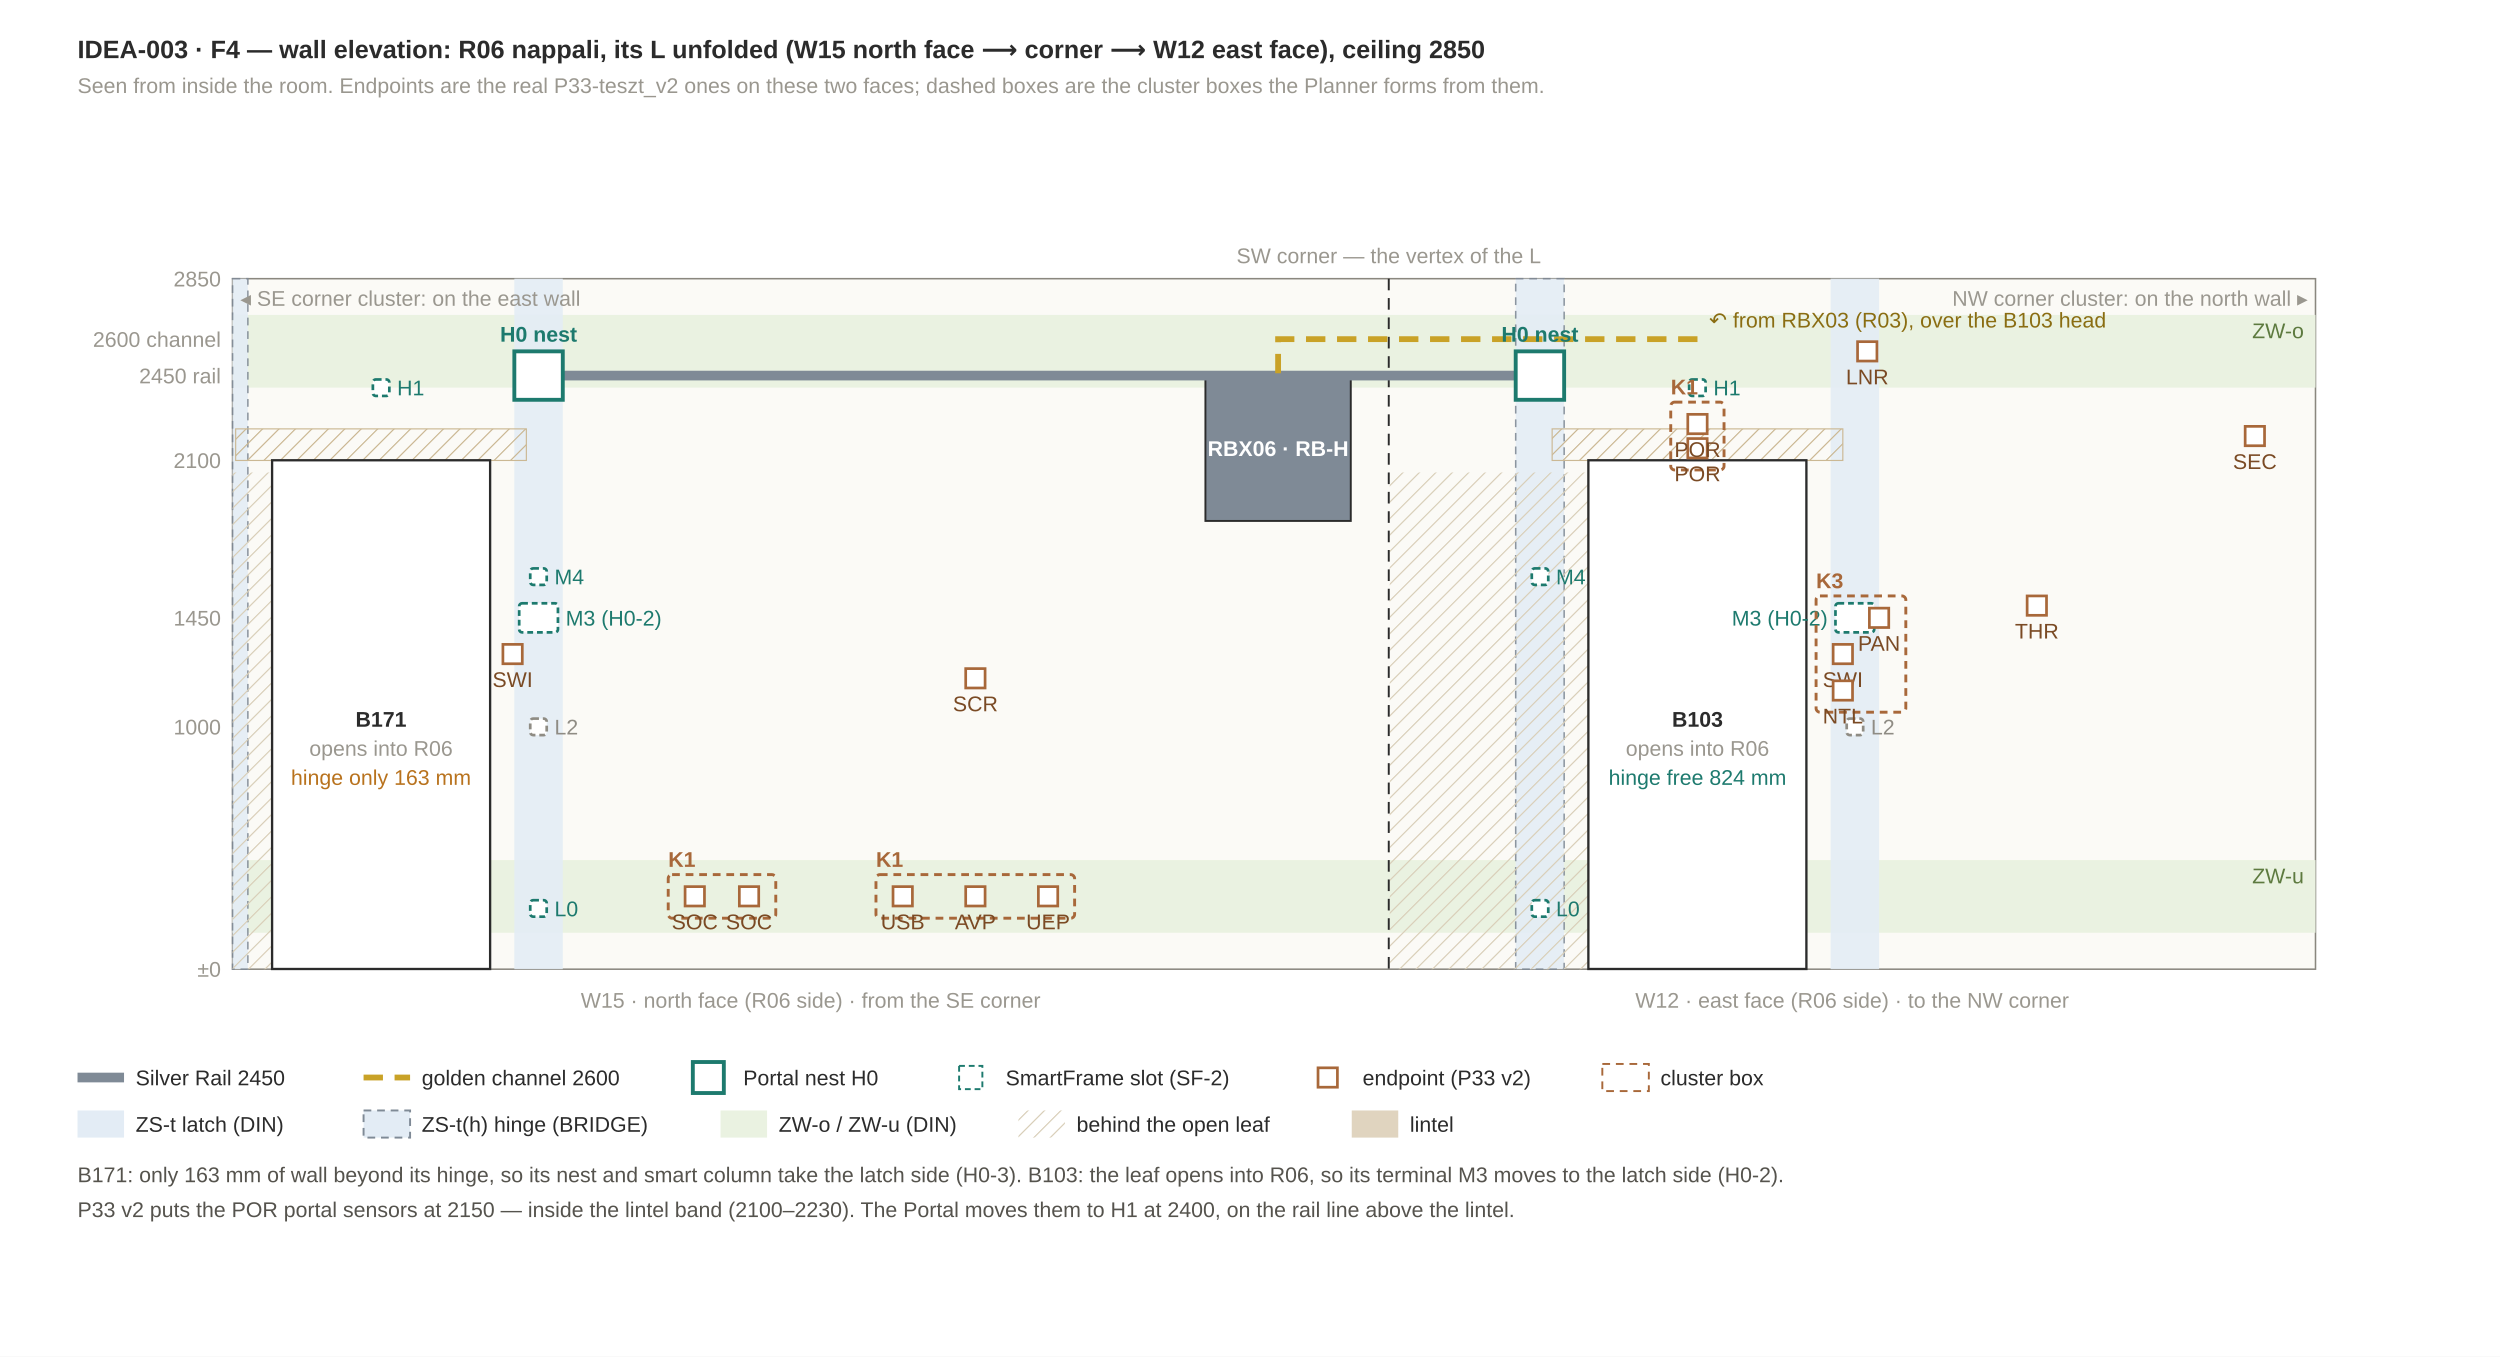
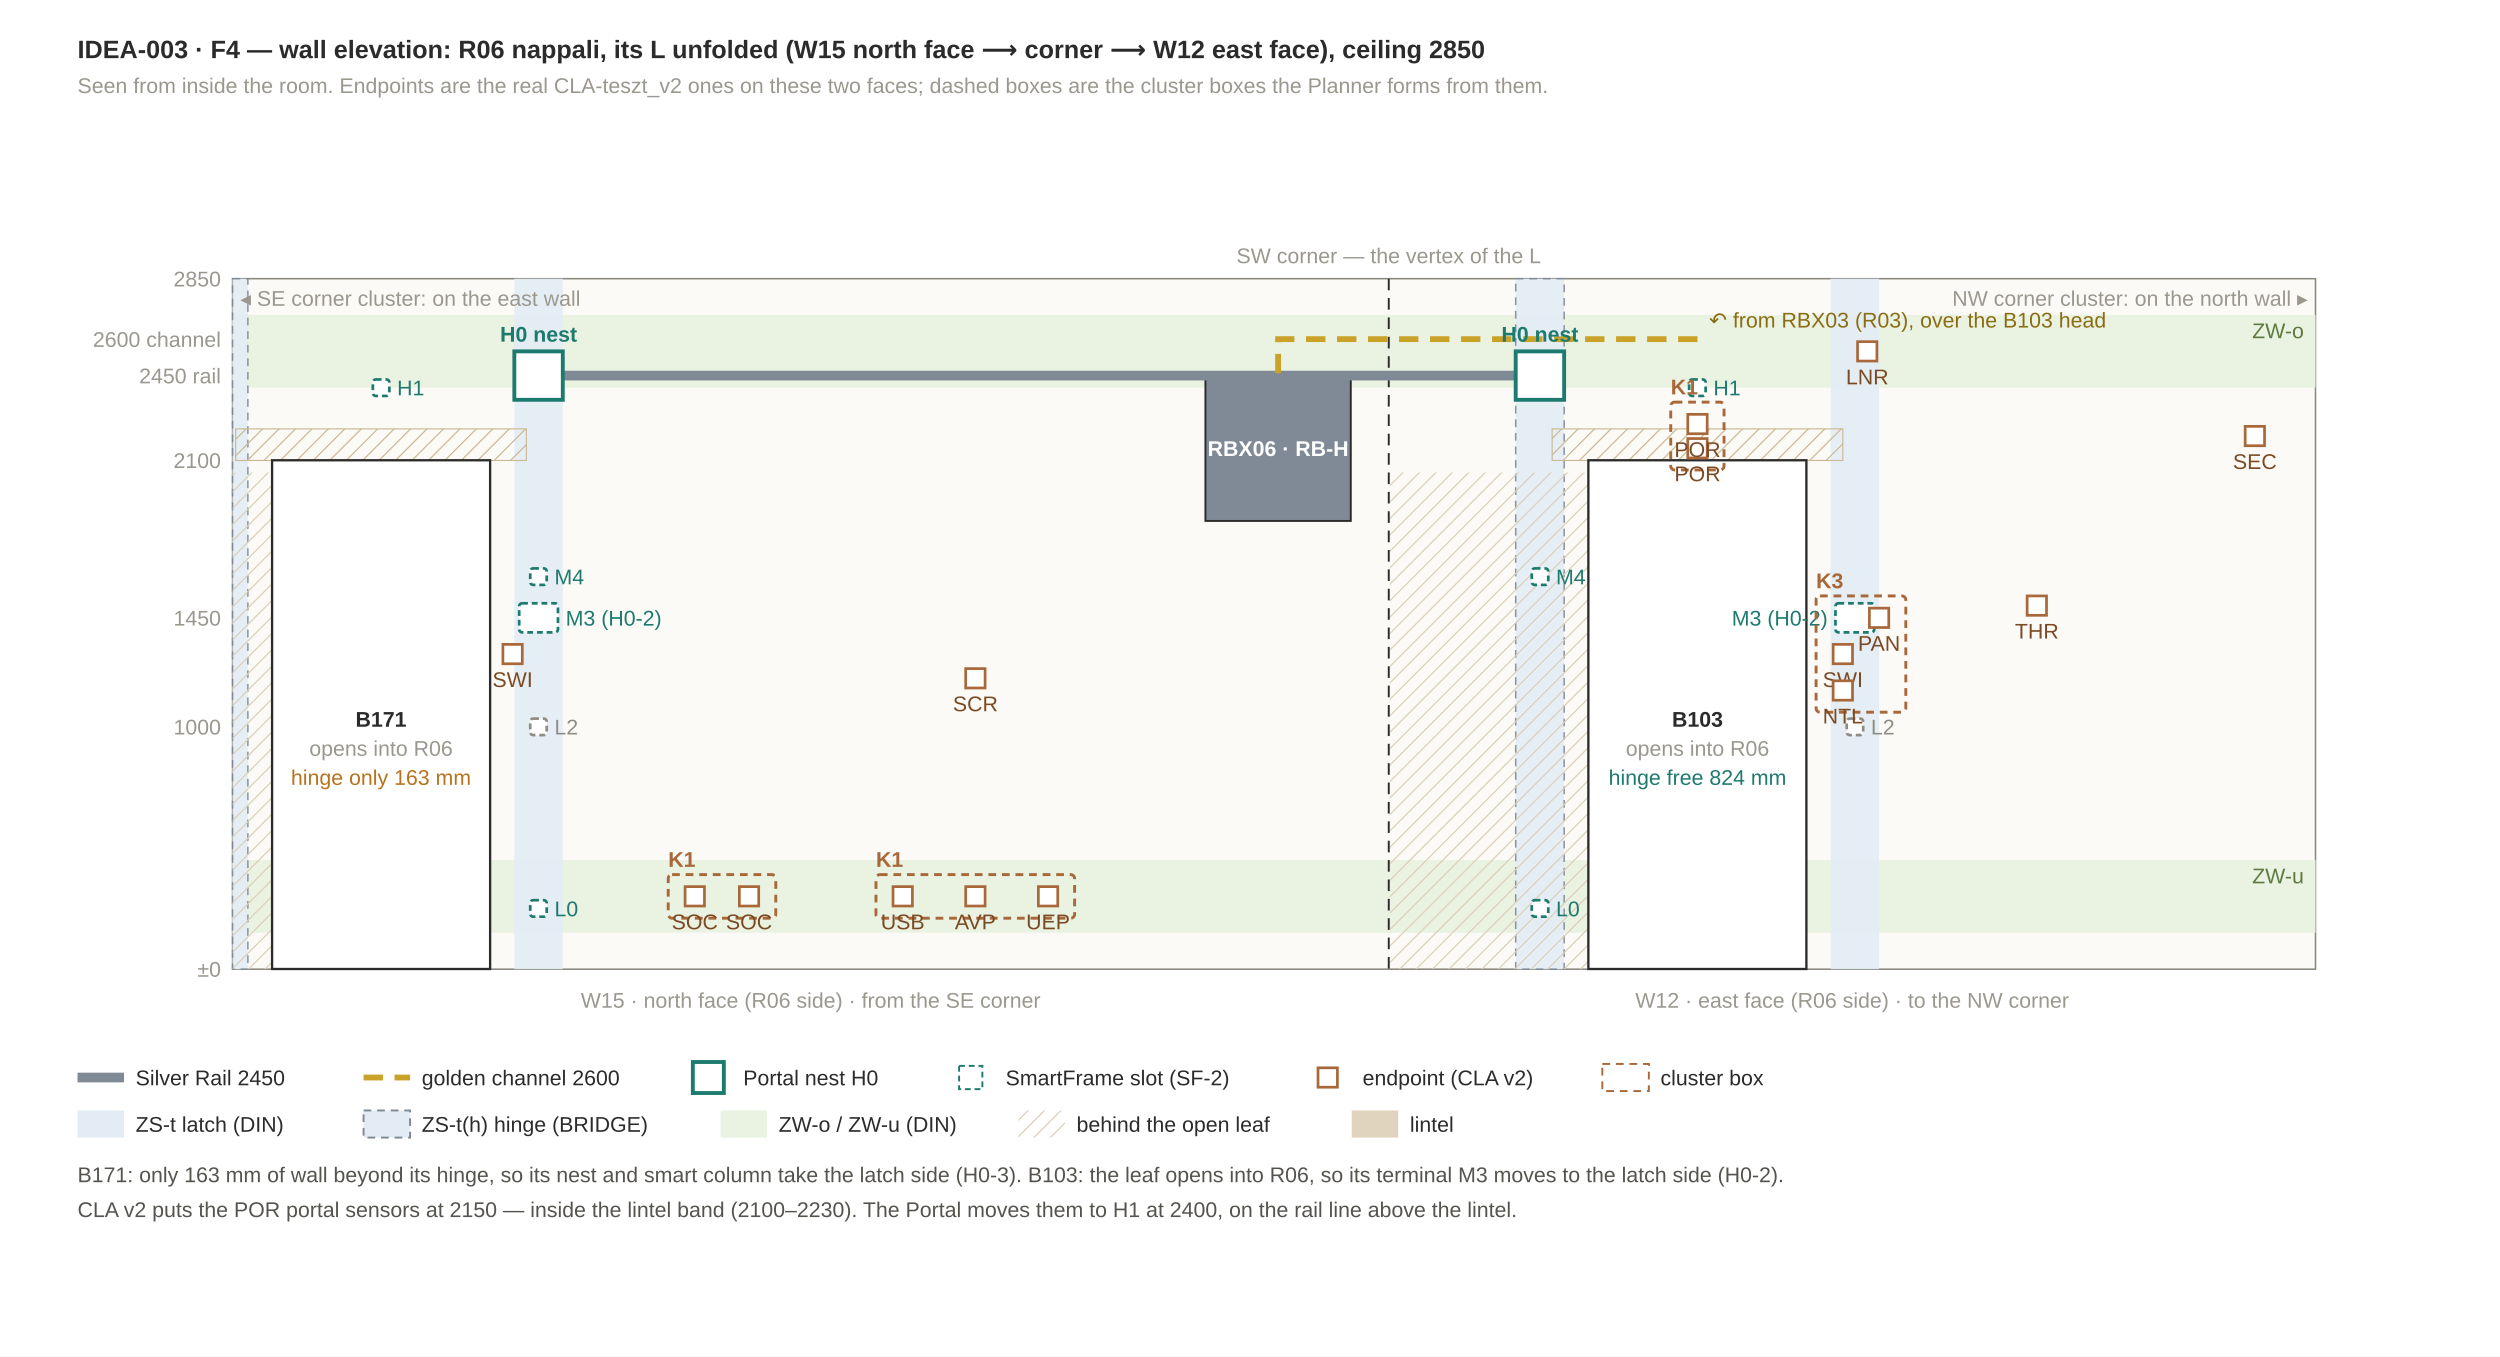
<svg xmlns="http://www.w3.org/2000/svg" viewBox="0 0 1290 700" width="1290" height="700" font-family="'Segoe UI', 'Helvetica Neue', Arial, sans-serif" role="img">
  <rect width="1290" height="700" fill="#ffffff" />
  <defs>
    <pattern id="lin4" width="6" height="6" patternUnits="userSpaceOnUse" patternTransform="rotate(45)">
      <line x1="0" y1="0" x2="0" y2="6" stroke="#cbb894" stroke-width="1.2" />
    </pattern>
    <pattern id="leaf4" width="6" height="6" patternUnits="userSpaceOnUse" patternTransform="rotate(45)">
      <line x1="0" y1="0" x2="0" y2="6" stroke="#d9cfb9" stroke-width="1.2" />
    </pattern>
  </defs>
  <text x="40" y="30" font-size="13" fill="#2b2b2b" font-weight="600">IDEA-003 · F4 — wall elevation: R06 nappali, its L unfolded (W15 north face ⟶ corner ⟶ W12 east face), ceiling 2850</text>
-   <text x="40" y="48" font-size="11" fill="#9a978f">Seen from inside the room. Endpoints are the real P33-teszt_v2 ones on these two faces; dashed boxes are the cluster boxes the Planner forms from them.</text>
+   <text x="40" y="48" font-size="11" fill="#9a978f">Seen from inside the room. Endpoints are the real CLA-teszt_v2 ones on these two faces; dashed boxes are the cluster boxes the Planner forms from them.</text>
  <rect x="120" y="143.8" width="1074.8" height="356.3" fill="#fbfaf6" stroke="#8a877f" stroke-width="0.8" />
  <rect x="120" y="162.5" width="1074.8" height="37.5" fill="#eaf2e1" />
  <rect x="120" y="443.8" width="1074.8" height="37.5" fill="#eaf2e1" />
  <text x="1188.8" y="174.5" font-size="11" fill="#5d7a3f" text-anchor="end">ZW-o</text>
  <text x="1188.8" y="455.8" font-size="11" fill="#5d7a3f" text-anchor="end">ZW-u</text>
  <rect x="265.4" y="143.8" width="25" height="356.3" fill="#e3ecf5" opacity="0.9" />
  <rect x="120" y="143.8" width="7.9" height="356.3" fill="#e3ecf5" opacity="0.9" stroke="#7f8a96" stroke-dasharray="4 3" stroke-width="0.8" />
  <rect x="120" y="243.8" width="20.4" height="256.3" fill="url(#leaf4)" />
  <rect x="121.6" y="221.3" width="150" height="16.3" fill="url(#lin4)" stroke="#cbb894" stroke-width="0.6" />
  <rect x="140.4" y="237.5" width="112.5" height="262.5" fill="#fff" stroke="#2b2b2b" stroke-width="1.2" />
  <text x="196.6" y="375" font-size="11" fill="#2b2b2b" text-anchor="middle" font-weight="600">B171</text>
  <text x="196.6" y="390" font-size="11" fill="#9a978f" text-anchor="middle">opens into R06</text>
  <text x="196.6" y="405" font-size="11" fill="#b8721d" text-anchor="middle">hinge only 163 mm</text>
  <rect x="944.6" y="143.8" width="25" height="356.3" fill="#e3ecf5" opacity="0.9" />
  <rect x="782.1" y="143.8" width="25" height="356.3" fill="#e3ecf5" opacity="0.9" stroke="#7f8a96" stroke-dasharray="4 3" stroke-width="0.8" />
  <rect x="717.1" y="243.8" width="102.5" height="256.3" fill="url(#leaf4)" />
  <rect x="800.9" y="221.3" width="150" height="16.3" fill="url(#lin4)" stroke="#cbb894" stroke-width="0.6" />
  <rect x="819.6" y="237.5" width="112.5" height="262.5" fill="#fff" stroke="#2b2b2b" stroke-width="1.2" />
  <text x="875.9" y="375" font-size="11" fill="#2b2b2b" text-anchor="middle" font-weight="600">B103</text>
  <text x="875.9" y="390" font-size="11" fill="#9a978f" text-anchor="middle">opens into R06</text>
  <text x="875.9" y="405" font-size="11" fill="#1d7a6e" text-anchor="middle">hinge free 824 mm</text>
  <line x1="716.6" y1="143.8" x2="716.6" y2="500" stroke="#2b2b2b" stroke-width="1" stroke-dasharray="6 4" />
  <text x="716.6" y="135.8" font-size="11" fill="#9a978f" text-anchor="middle">SW corner — the vertex of the L</text>
  <rect x="622" y="193.8" width="75" height="75" fill="#7f8a96" stroke="#2b2b2b" stroke-width="1" />
  <text x="659.5" y="235.3" font-size="11" fill="#fff" text-anchor="middle" font-weight="600">RBX06 · RB-H</text>
  <line x1="277.9" y1="193.8" x2="794.6" y2="193.8" stroke="#7f8a96" stroke-width="5" />
  <polyline points="875.9,175 659.5,175 659.5,193.8" fill="none" stroke="#c9a227" stroke-width="3" stroke-dasharray="10 6" />
  <text x="881.9" y="169" font-size="11" fill="#8a6d12">↶ from RBX03 (R03), over the B103 head</text>
  <rect x="265.4" y="181.3" width="25" height="25" fill="#fff" stroke="#1d7a6e" stroke-width="2" />
  <text x="277.9" y="176.3" font-size="11" fill="#1d7a6e" text-anchor="middle" font-weight="600">H0 nest</text>
  <rect x="192.4" y="195.8" width="8.5" height="8.5" rx="1.5" fill="#fff" stroke="#1d7a6e" stroke-width="1.4" stroke-dasharray="3 2" />
  <text x="204.9" y="204" font-size="11" fill="#1d7a6e" text-anchor="start">H1</text>
  <rect x="267.9" y="311.3" width="20" height="15" rx="1.5" fill="#fff" stroke="#1d7a6e" stroke-width="1.4" stroke-dasharray="3 2" />
  <text x="291.9" y="322.8" font-size="11" fill="#1d7a6e" text-anchor="start">M3 (H0-2)</text>
  <rect x="273.6" y="293.3" width="8.5" height="8.5" rx="1.5" fill="#fff" stroke="#1d7a6e" stroke-width="1.4" stroke-dasharray="3 2" />
  <text x="286.1" y="301.5" font-size="11" fill="#1d7a6e" text-anchor="start">M4</text>
  <rect x="273.6" y="464.5" width="8.5" height="8.5" rx="1.5" fill="#fff" stroke="#1d7a6e" stroke-width="1.4" stroke-dasharray="3 2" />
  <text x="286.1" y="472.8" font-size="11" fill="#1d7a6e" text-anchor="start">L0</text>
  <rect x="273.6" y="370.8" width="8.5" height="8.5" rx="1.5" fill="#fff" stroke="#8f8c84" stroke-width="1.4" stroke-dasharray="3 2" />
  <text x="286.1" y="379" font-size="11" fill="#8f8c84" text-anchor="start">L2</text>
  <rect x="782.1" y="181.3" width="25" height="25" fill="#fff" stroke="#1d7a6e" stroke-width="2" />
  <text x="794.6" y="176.3" font-size="11" fill="#1d7a6e" text-anchor="middle" font-weight="600">H0 nest</text>
  <rect x="871.6" y="195.8" width="8.5" height="8.5" rx="1.5" fill="#fff" stroke="#1d7a6e" stroke-width="1.4" stroke-dasharray="3 2" />
  <text x="884.1" y="204" font-size="11" fill="#1d7a6e" text-anchor="start">H1</text>
  <rect x="947.1" y="311.3" width="20" height="15" rx="1.5" fill="#fff" stroke="#1d7a6e" stroke-width="1.4" stroke-dasharray="3 2" />
  <text x="943.1" y="322.8" font-size="11" fill="#1d7a6e" text-anchor="end">M3 (H0-2)</text>
  <rect x="790.4" y="293.3" width="8.5" height="8.5" rx="1.5" fill="#fff" stroke="#1d7a6e" stroke-width="1.4" stroke-dasharray="3 2" />
  <text x="802.9" y="301.5" font-size="11" fill="#1d7a6e" text-anchor="start">M4</text>
  <rect x="790.4" y="464.5" width="8.5" height="8.5" rx="1.5" fill="#fff" stroke="#1d7a6e" stroke-width="1.4" stroke-dasharray="3 2" />
  <text x="802.9" y="472.8" font-size="11" fill="#1d7a6e" text-anchor="start">L0</text>
  <rect x="952.9" y="370.8" width="8.5" height="8.5" rx="1.5" fill="#fff" stroke="#8f8c84" stroke-width="1.4" stroke-dasharray="3 2" />
  <text x="965.4" y="379" font-size="11" fill="#8f8c84" text-anchor="start">L2</text>
  <rect x="452" y="451.3" width="102.5" height="22.5" rx="2" fill="none" stroke="#a8683a" stroke-width="1.5" stroke-dasharray="4 3" />
  <text x="452" y="447.3" font-size="11" fill="#a8683a" font-weight="600">K1</text>
  <rect x="344.8" y="451.3" width="55.5" height="22.5" rx="2" fill="none" stroke="#a8683a" stroke-width="1.5" stroke-dasharray="4 3" />
  <text x="344.8" y="447.3" font-size="11" fill="#a8683a" font-weight="600">K1</text>
  <rect x="937.1" y="307.5" width="46.3" height="60" rx="2" fill="none" stroke="#a8683a" stroke-width="1.5" stroke-dasharray="4 3" />
  <text x="937.1" y="303.5" font-size="11" fill="#a8683a" font-weight="600">K3</text>
  <rect x="862.1" y="207.5" width="27.5" height="35" rx="2" fill="none" stroke="#a8683a" stroke-width="1.5" stroke-dasharray="4 3" />
  <text x="862.1" y="203.5" font-size="11" fill="#a8683a" font-weight="600">K1</text>
  <rect x="259.5" y="332.5" width="10" height="10" fill="#fff" stroke="#a8683a" stroke-width="1.4" />
  <text x="264.5" y="354.5" font-size="11" fill="#7a4a24" text-anchor="middle">SWI</text>
  <rect x="353.5" y="457.5" width="10" height="10" fill="#fff" stroke="#a8683a" stroke-width="1.4" />
  <text x="358.5" y="479.5" font-size="11" fill="#7a4a24" text-anchor="middle">SOC</text>
  <rect x="381.5" y="457.5" width="10" height="10" fill="#fff" stroke="#a8683a" stroke-width="1.4" />
  <text x="386.5" y="479.5" font-size="11" fill="#7a4a24" text-anchor="middle">SOC</text>
  <rect x="945.9" y="332.5" width="10" height="10" fill="#fff" stroke="#a8683a" stroke-width="1.4" />
  <text x="950.9" y="354.5" font-size="11" fill="#7a4a24" text-anchor="middle">SWI</text>
  <rect x="945.9" y="351.3" width="10" height="10" fill="#fff" stroke="#a8683a" stroke-width="1.4" />
  <text x="950.9" y="373.3" font-size="11" fill="#7a4a24" text-anchor="middle">NTL</text>
  <rect x="870.9" y="226.3" width="10" height="10" fill="#fff" stroke="#a8683a" stroke-width="1.4" />
  <text x="875.9" y="248.3" font-size="11" fill="#7a4a24" text-anchor="middle">POR</text>
  <rect x="870.9" y="213.8" width="10" height="10" fill="#fff" stroke="#a8683a" stroke-width="1.4" />
  <text x="875.9" y="235.8" font-size="11" fill="#7a4a24" text-anchor="middle">POR</text>
  <rect x="964.6" y="313.8" width="10" height="10" fill="#fff" stroke="#a8683a" stroke-width="1.4" />
  <text x="969.6" y="335.8" font-size="11" fill="#7a4a24" text-anchor="middle">PAN</text>
  <rect x="1046" y="307.5" width="10" height="10" fill="#fff" stroke="#a8683a" stroke-width="1.4" />
  <text x="1051" y="329.5" font-size="11" fill="#7a4a24" text-anchor="middle">THR</text>
  <rect x="958.5" y="176.3" width="10" height="10" fill="#fff" stroke="#a8683a" stroke-width="1.4" />
  <text x="963.5" y="198.3" font-size="11" fill="#7a4a24" text-anchor="middle">LNR</text>
  <rect x="535.8" y="457.5" width="10" height="10" fill="#fff" stroke="#a8683a" stroke-width="1.4" />
  <text x="540.8" y="479.5" font-size="11" fill="#7a4a24" text-anchor="middle">UEP</text>
  <rect x="498.3" y="345" width="10" height="10" fill="#fff" stroke="#a8683a" stroke-width="1.4" />
  <text x="503.3" y="367" font-size="11" fill="#7a4a24" text-anchor="middle">SCR</text>
  <rect x="498.3" y="457.5" width="10" height="10" fill="#fff" stroke="#a8683a" stroke-width="1.4" />
  <text x="503.3" y="479.5" font-size="11" fill="#7a4a24" text-anchor="middle">AVP</text>
  <rect x="460.8" y="457.5" width="10" height="10" fill="#fff" stroke="#a8683a" stroke-width="1.4" />
  <text x="465.8" y="479.5" font-size="11" fill="#7a4a24" text-anchor="middle">USB</text>
  <rect x="1158.5" y="220" width="10" height="10" fill="#fff" stroke="#a8683a" stroke-width="1.4" />
  <text x="1163.5" y="242" font-size="11" fill="#7a4a24" text-anchor="middle">SEC</text>
  <text x="124" y="157.8" font-size="11" fill="#9a978f">◂ SE corner cluster: on the east wall</text>
  <text x="1190.8" y="157.8" font-size="11" fill="#9a978f" text-anchor="end">NW corner cluster: on the north wall ▸</text>
  <text x="418.3" y="520" font-size="11" fill="#9a978f" text-anchor="middle">W15 · north face (R06 side) · from the SE corner</text>
  <text x="955.7" y="520" font-size="11" fill="#9a978f" text-anchor="middle">W12 · east face (R06 side) · to the NW corner</text>
  <text x="114" y="504" font-size="11" fill="#9a978f" text-anchor="end">±0</text>
  <text x="114" y="379" font-size="11" fill="#9a978f" text-anchor="end">1000</text>
  <text x="114" y="322.8" font-size="11" fill="#9a978f" text-anchor="end">1450</text>
  <text x="114" y="241.5" font-size="11" fill="#9a978f" text-anchor="end">2100</text>
  <text x="114" y="197.8" font-size="11" fill="#9a978f" text-anchor="end">2450 rail</text>
  <text x="114" y="179" font-size="11" fill="#9a978f" text-anchor="end">2600 channel</text>
  <text x="114" y="147.8" font-size="11" fill="#9a978f" text-anchor="end">2850</text>
  <line x1="40" y1="556" x2="64" y2="556" stroke="#7f8a96" stroke-width="5" />
  <text x="70" y="560" font-size="11" fill="#2b2b2b">Silver Rail 2450</text>
  <line x1="187.6" y1="556" x2="211.6" y2="556" stroke="#c9a227" stroke-width="3" stroke-dasharray="10 6" />
  <text x="217.6" y="560" font-size="11" fill="#2b2b2b">golden channel 2600</text>
  <rect x="357.5" y="548" width="16" height="16" fill="#fff" stroke="#1d7a6e" stroke-width="2" />
  <text x="383.5" y="560" font-size="11" fill="#2b2b2b">Portal nest H0</text>
  <rect x="494.9" y="550" width="12" height="12" fill="#fff" stroke="#1d7a6e" stroke-dasharray="3 2" />
  <text x="518.9" y="560" font-size="11" fill="#2b2b2b">SmartFrame slot (SF-2)</text>
  <rect x="680.1" y="551" width="10" height="10" fill="#fff" stroke="#a8683a" stroke-width="1.4" />
-   <text x="703.1" y="560" font-size="11" fill="#2b2b2b">endpoint (P33 v2)</text>
+   <text x="703.1" y="560" font-size="11" fill="#2b2b2b">endpoint (CLA v2)</text>
  <rect x="826.8" y="549" width="24" height="14" fill="none" stroke="#a8683a" stroke-dasharray="4 3" />
  <text x="856.8" y="560" font-size="11" fill="#2b2b2b">cluster box</text>
  <rect x="40" y="573" width="24" height="14" fill="#e3ecf5" />
  <text x="70" y="584" font-size="11" fill="#2b2b2b">ZS-t latch (DIN)</text>
  <rect x="187.6" y="573" width="24" height="14" fill="#e3ecf5" stroke="#7f8a96" stroke-dasharray="4 3" />
  <text x="217.6" y="584" font-size="11" fill="#2b2b2b">ZS-t(h) hinge (BRIDGE)</text>
  <rect x="371.8" y="573" width="24" height="14" fill="#eaf2e1" />
  <text x="401.8" y="584" font-size="11" fill="#2b2b2b">ZW-o / ZW-u (DIN)</text>
  <rect x="525.5" y="573" width="24" height="14" fill="url(#leaf4)" />
  <text x="555.5" y="584" font-size="11" fill="#2b2b2b">behind the open leaf</text>
  <rect x="697.5" y="573" width="24" height="14" fill="#cbb894" opacity="0.6" />
  <text x="727.5" y="584" font-size="11" fill="#2b2b2b">lintel</text>
-   <text x="40" y="628" font-size="11" fill="#55534d">P33 v2 puts the POR portal sensors at 2150 — inside the lintel band (2100–2230). The Portal moves them to H1 at 2400, on the rail line above the lintel.</text>
+   <text x="40" y="628" font-size="11" fill="#55534d">CLA v2 puts the POR portal sensors at 2150 — inside the lintel band (2100–2230). The Portal moves them to H1 at 2400, on the rail line above the lintel.</text>
  <text x="40" y="610" font-size="11" fill="#55534d">B171: only 163 mm of wall beyond its hinge, so its nest and smart column take the latch side (H0-3). B103: the leaf opens into R06, so its terminal M3 moves to the latch side (H0-2).</text>
</svg>
